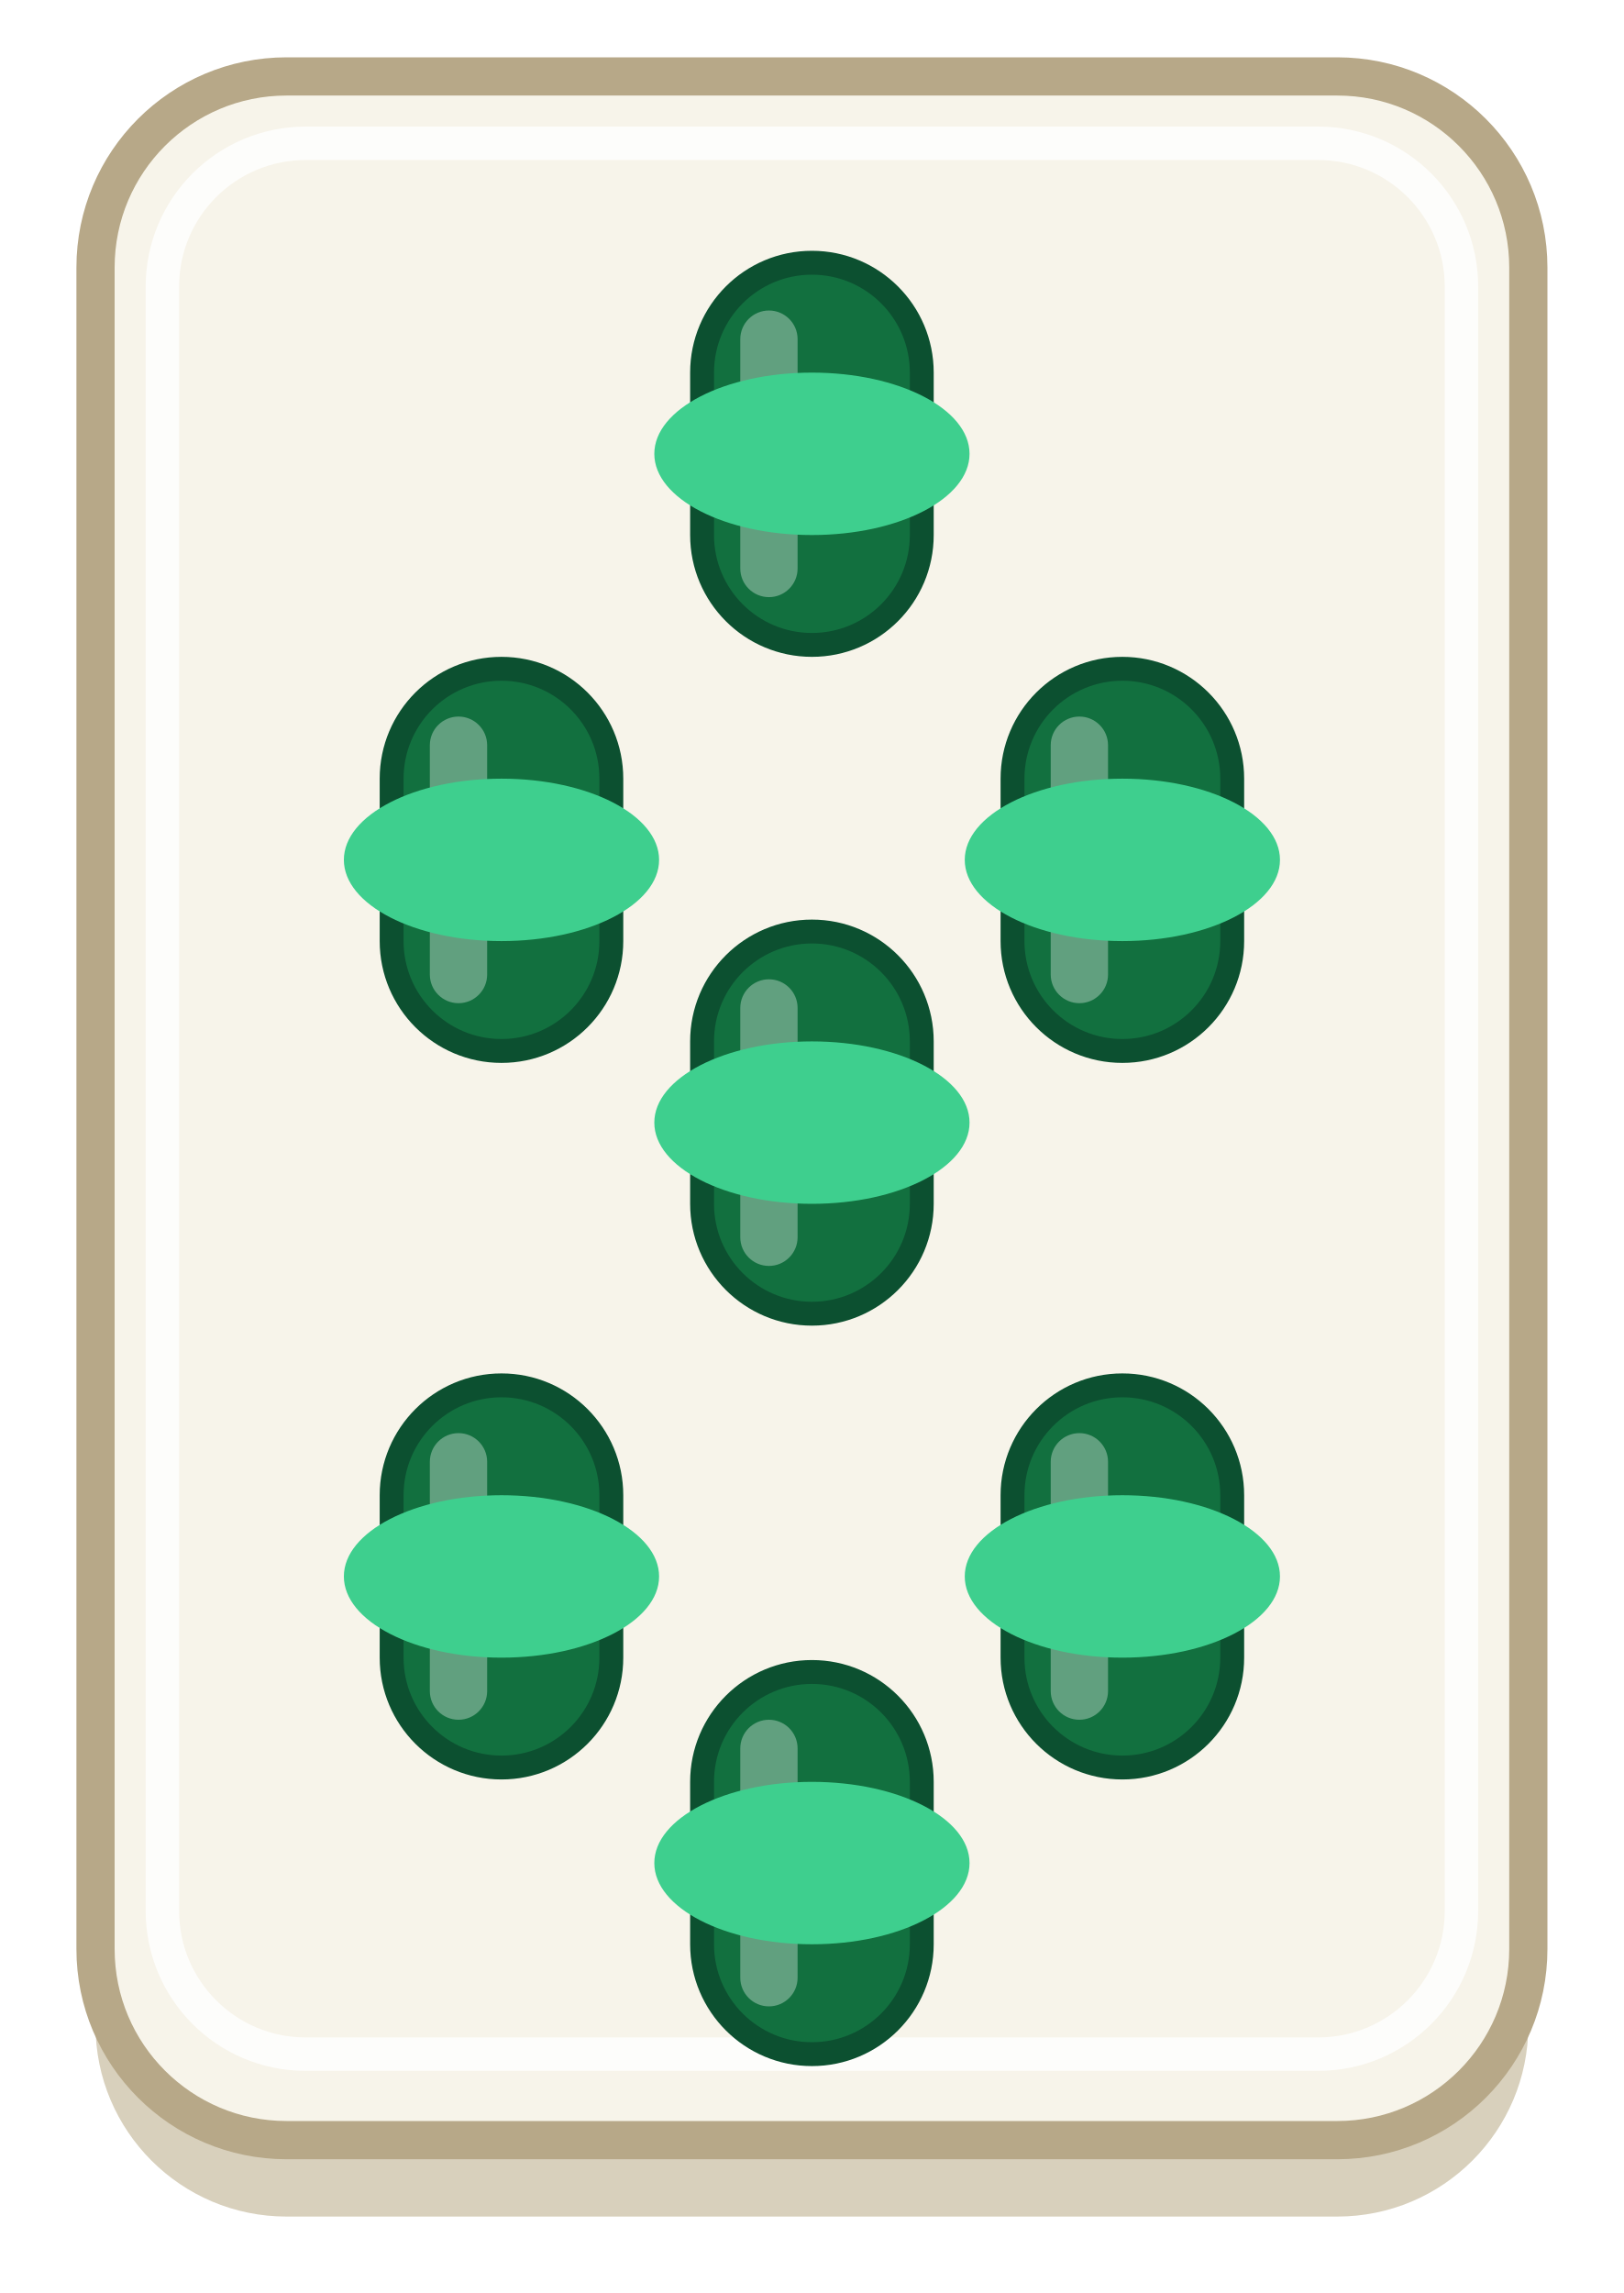
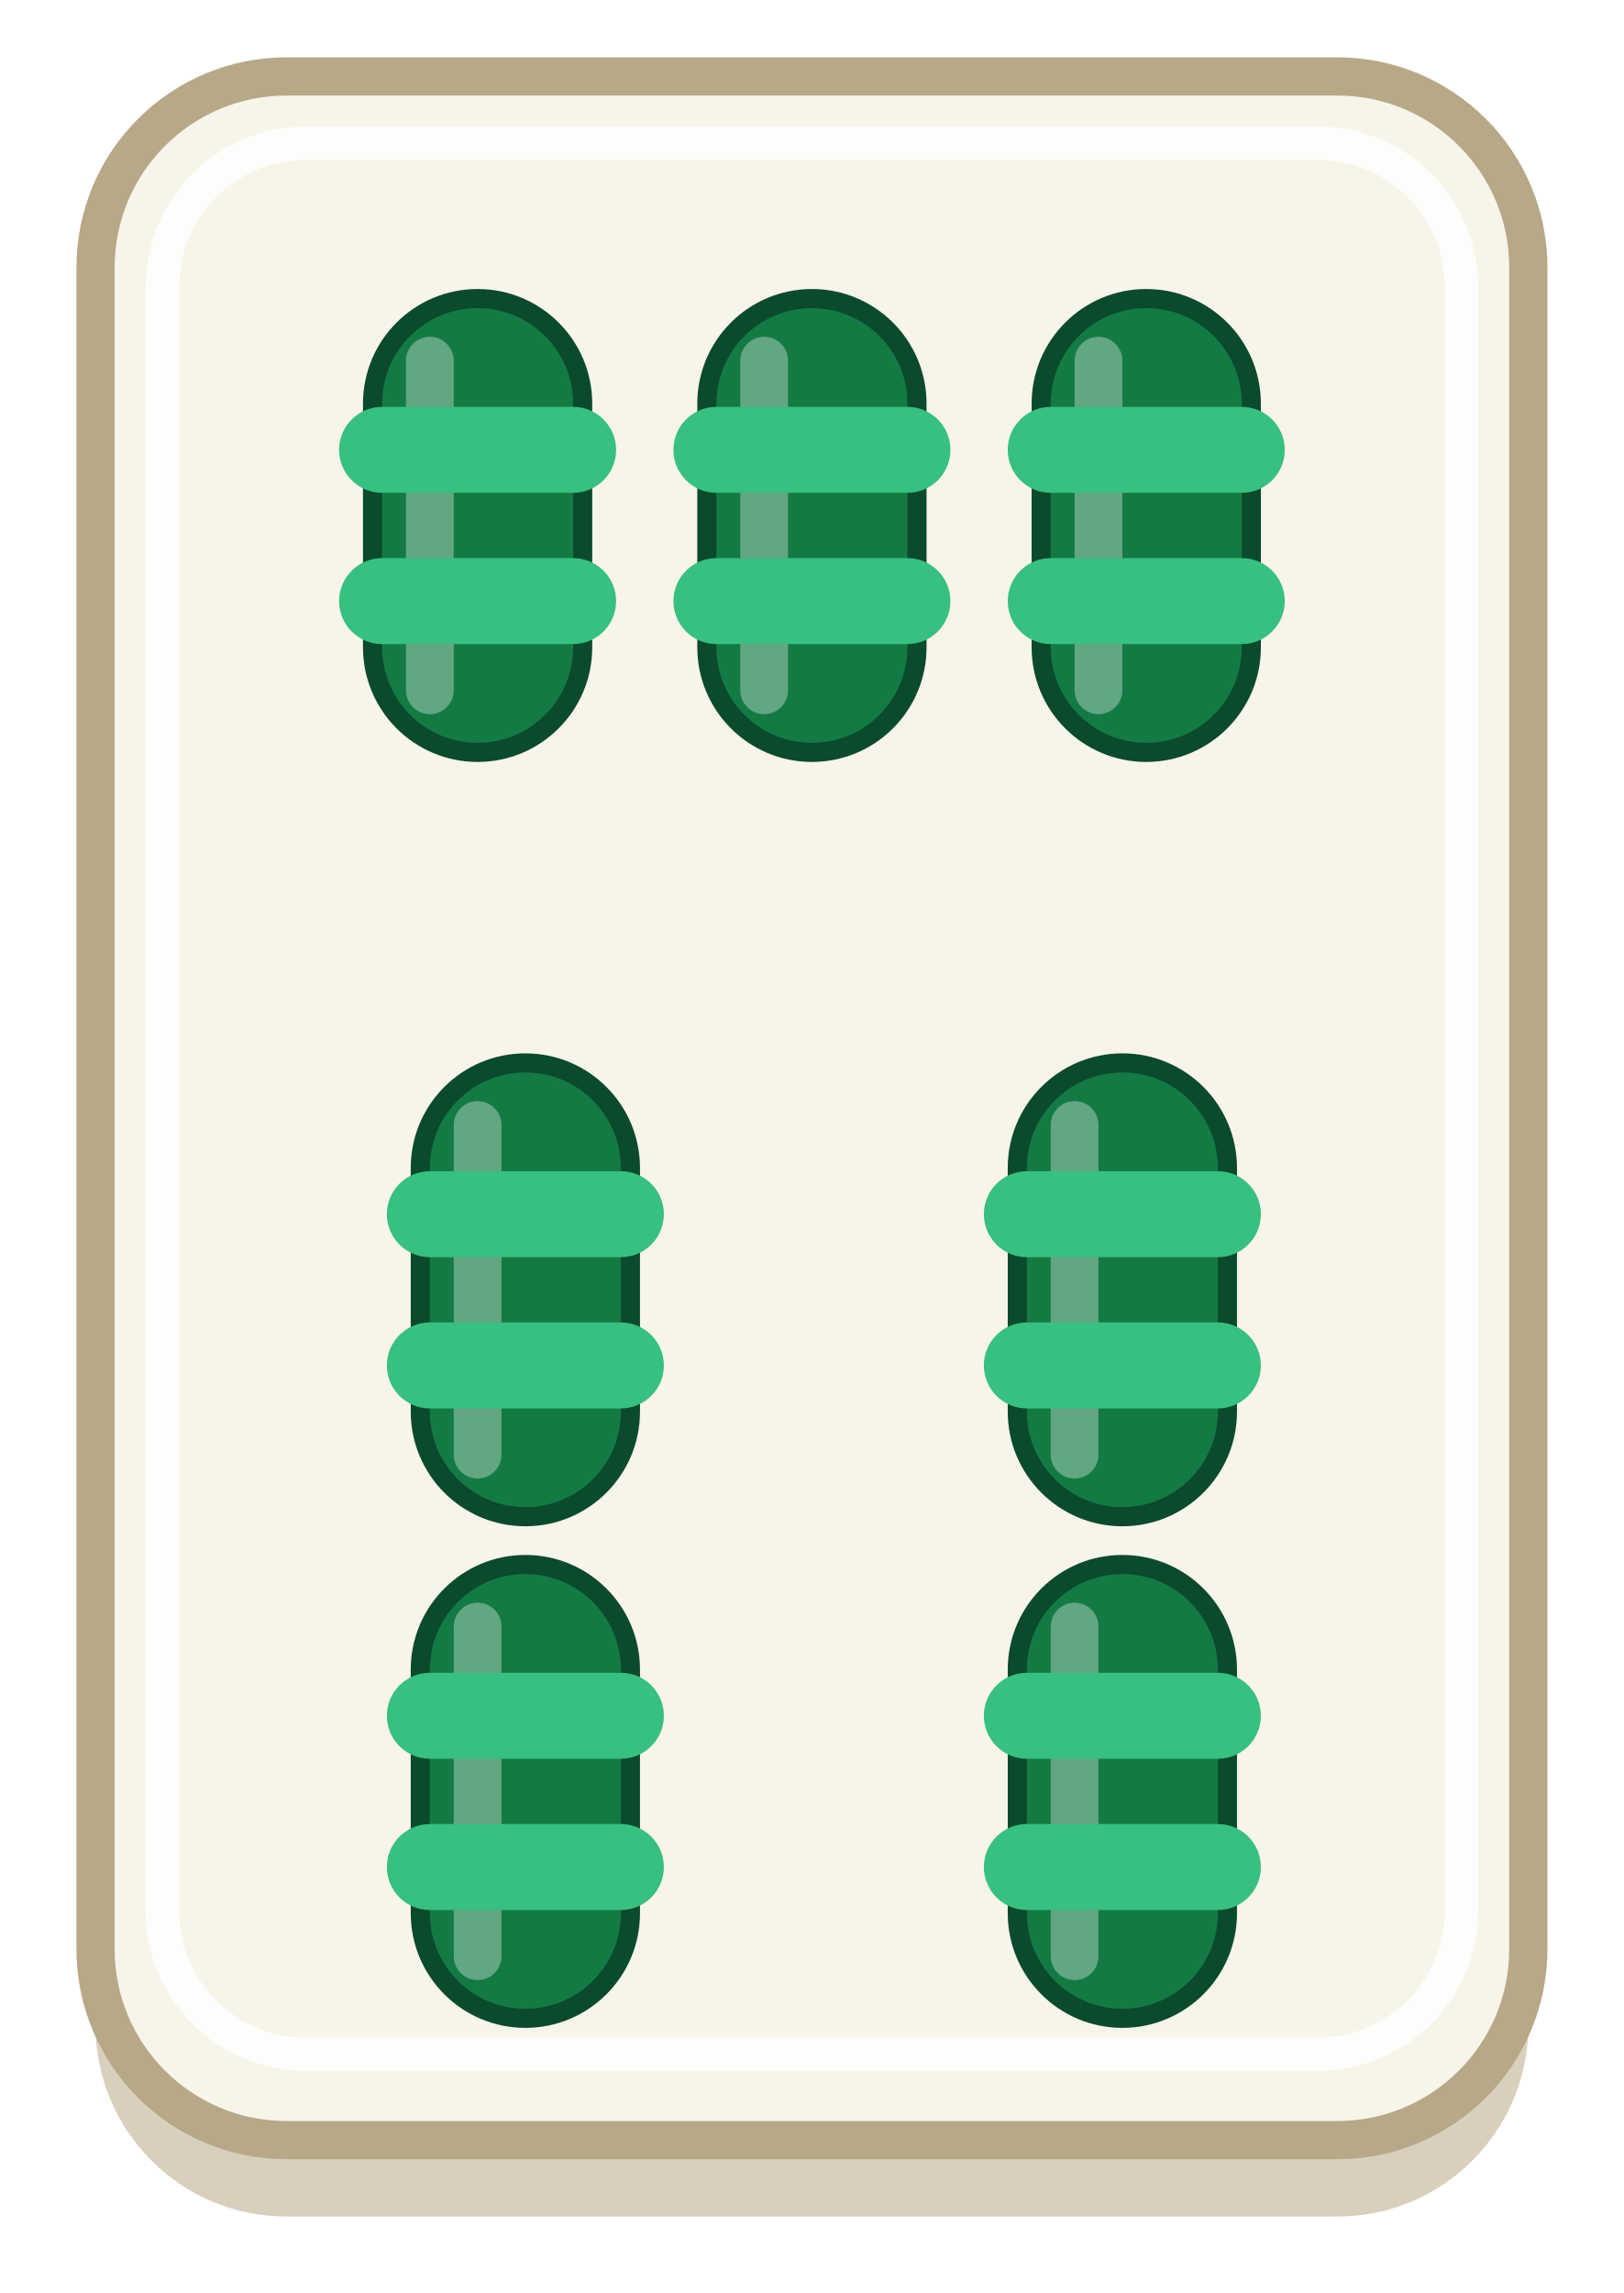
<svg xmlns="http://www.w3.org/2000/svg" viewBox="0 0 34 48">
  <rect x="2.4" y="3" width="29.6" height="43" rx="4" fill="#0000001f" />
  <rect x="2" y="2.4" width="30" height="44" rx="4" fill="#d8d0bc" />
  <rect x="2" y="1.6" width="30" height="43.2" rx="4" fill="#f7f4ea" stroke="#b7a888" stroke-width="0.8" />
  <rect x="3.4" y="3" width="27.2" height="40" rx="3" fill="none" stroke="#ffffffcc" stroke-width="0.7" />
-   <rect x="14.7" y="5.5" width="4.6" height="8" rx="2.3" fill="#12703f" stroke="#0c5030" stroke-width="0.5" />
-   <rect x="15.5" y="6.5" width="1.2" height="6" rx="0.6" fill="#ffffff55" />
-   <ellipse cx="17" cy="9.5" rx="3.3" ry="1.7" fill="#3ecf8e" />
-   <rect x="8.2" y="14" width="4.6" height="8" rx="2.3" fill="#12703f" stroke="#0c5030" stroke-width="0.5" />
-   <rect x="9" y="15" width="1.2" height="6" rx="0.6" fill="#ffffff55" />
-   <ellipse cx="10.5" cy="18" rx="3.3" ry="1.7" fill="#3ecf8e" />
-   <rect x="21.2" y="14" width="4.6" height="8" rx="2.3" fill="#12703f" stroke="#0c5030" stroke-width="0.5" />
-   <rect x="22" y="15" width="1.2" height="6" rx="0.6" fill="#ffffff55" />
-   <ellipse cx="23.5" cy="18" rx="3.3" ry="1.7" fill="#3ecf8e" />
-   <rect x="14.7" y="19.5" width="4.6" height="8" rx="2.3" fill="#12703f" stroke="#0c5030" stroke-width="0.5" />
-   <rect x="15.5" y="20.5" width="1.2" height="6" rx="0.6" fill="#ffffff55" />
-   <ellipse cx="17" cy="23.5" rx="3.3" ry="1.7" fill="#3ecf8e" />
-   <rect x="8.2" y="29" width="4.6" height="8" rx="2.3" fill="#12703f" stroke="#0c5030" stroke-width="0.5" />
-   <rect x="9" y="30" width="1.2" height="6" rx="0.6" fill="#ffffff55" />
-   <ellipse cx="10.5" cy="33" rx="3.3" ry="1.7" fill="#3ecf8e" />
-   <rect x="21.2" y="29" width="4.6" height="8" rx="2.3" fill="#12703f" stroke="#0c5030" stroke-width="0.5" />
-   <rect x="22" y="30" width="1.2" height="6" rx="0.6" fill="#ffffff55" />
-   <ellipse cx="23.5" cy="33" rx="3.3" ry="1.7" fill="#3ecf8e" />
-   <rect x="14.7" y="35" width="4.6" height="8" rx="2.3" fill="#12703f" stroke="#0c5030" stroke-width="0.5" />
-   <rect x="15.5" y="36" width="1.2" height="6" rx="0.6" fill="#ffffff55" />
-   <ellipse cx="17" cy="39" rx="3.3" ry="1.7" fill="#3ecf8e" />
+   <rect x="7.8" y="6.25" width="4.4" height="9.5" rx="2.2" fill="#137a44" stroke="#0b4a2c" stroke-width="0.4" />
+   <rect x="8.5" y="7.05" width="1" height="7.9" rx="0.5" fill="#ffffff55" />
+   <rect x="7.1" y="8.517" width="5.8" height="1.8" rx="0.9" fill="#37c07f" />
+   <rect x="7.1" y="11.683" width="5.8" height="1.8" rx="0.9" fill="#37c07f" />
+   <rect x="14.8" y="6.25" width="4.4" height="9.5" rx="2.2" fill="#137a44" stroke="#0b4a2c" stroke-width="0.4" />
+   <rect x="15.5" y="7.05" width="1" height="7.9" rx="0.5" fill="#ffffff55" />
+   <rect x="14.1" y="8.517" width="5.8" height="1.8" rx="0.9" fill="#37c07f" />
+   <rect x="14.1" y="11.683" width="5.8" height="1.8" rx="0.9" fill="#37c07f" />
+   <rect x="21.8" y="6.25" width="4.4" height="9.5" rx="2.2" fill="#137a44" stroke="#0b4a2c" stroke-width="0.4" />
+   <rect x="22.5" y="7.05" width="1" height="7.9" rx="0.5" fill="#ffffff55" />
+   <rect x="21.1" y="8.517" width="5.8" height="1.8" rx="0.9" fill="#37c07f" />
+   <rect x="21.1" y="11.683" width="5.8" height="1.8" rx="0.9" fill="#37c07f" />
+   <rect x="8.8" y="22.25" width="4.4" height="9.5" rx="2.2" fill="#137a44" stroke="#0b4a2c" stroke-width="0.4" />
+   <rect x="9.5" y="23.05" width="1" height="7.9" rx="0.5" fill="#ffffff55" />
+   <rect x="8.1" y="24.517" width="5.8" height="1.8" rx="0.9" fill="#37c07f" />
+   <rect x="8.1" y="27.683" width="5.8" height="1.8" rx="0.9" fill="#37c07f" />
+   <rect x="21.3" y="22.25" width="4.4" height="9.5" rx="2.2" fill="#137a44" stroke="#0b4a2c" stroke-width="0.4" />
+   <rect x="22" y="23.05" width="1" height="7.9" rx="0.5" fill="#ffffff55" />
+   <rect x="20.6" y="24.517" width="5.8" height="1.8" rx="0.9" fill="#37c07f" />
+   <rect x="20.6" y="27.683" width="5.8" height="1.8" rx="0.9" fill="#37c07f" />
+   <rect x="8.8" y="32.75" width="4.4" height="9.5" rx="2.2" fill="#137a44" stroke="#0b4a2c" stroke-width="0.4" />
+   <rect x="9.5" y="33.55" width="1" height="7.9" rx="0.5" fill="#ffffff55" />
+   <rect x="8.1" y="35.017" width="5.8" height="1.8" rx="0.9" fill="#37c07f" />
+   <rect x="8.1" y="38.183" width="5.8" height="1.8" rx="0.9" fill="#37c07f" />
+   <rect x="21.3" y="32.75" width="4.4" height="9.5" rx="2.2" fill="#137a44" stroke="#0b4a2c" stroke-width="0.4" />
+   <rect x="22" y="33.55" width="1" height="7.9" rx="0.5" fill="#ffffff55" />
+   <rect x="20.6" y="35.017" width="5.8" height="1.8" rx="0.9" fill="#37c07f" />
+   <rect x="20.6" y="38.183" width="5.8" height="1.8" rx="0.9" fill="#37c07f" />
</svg>
